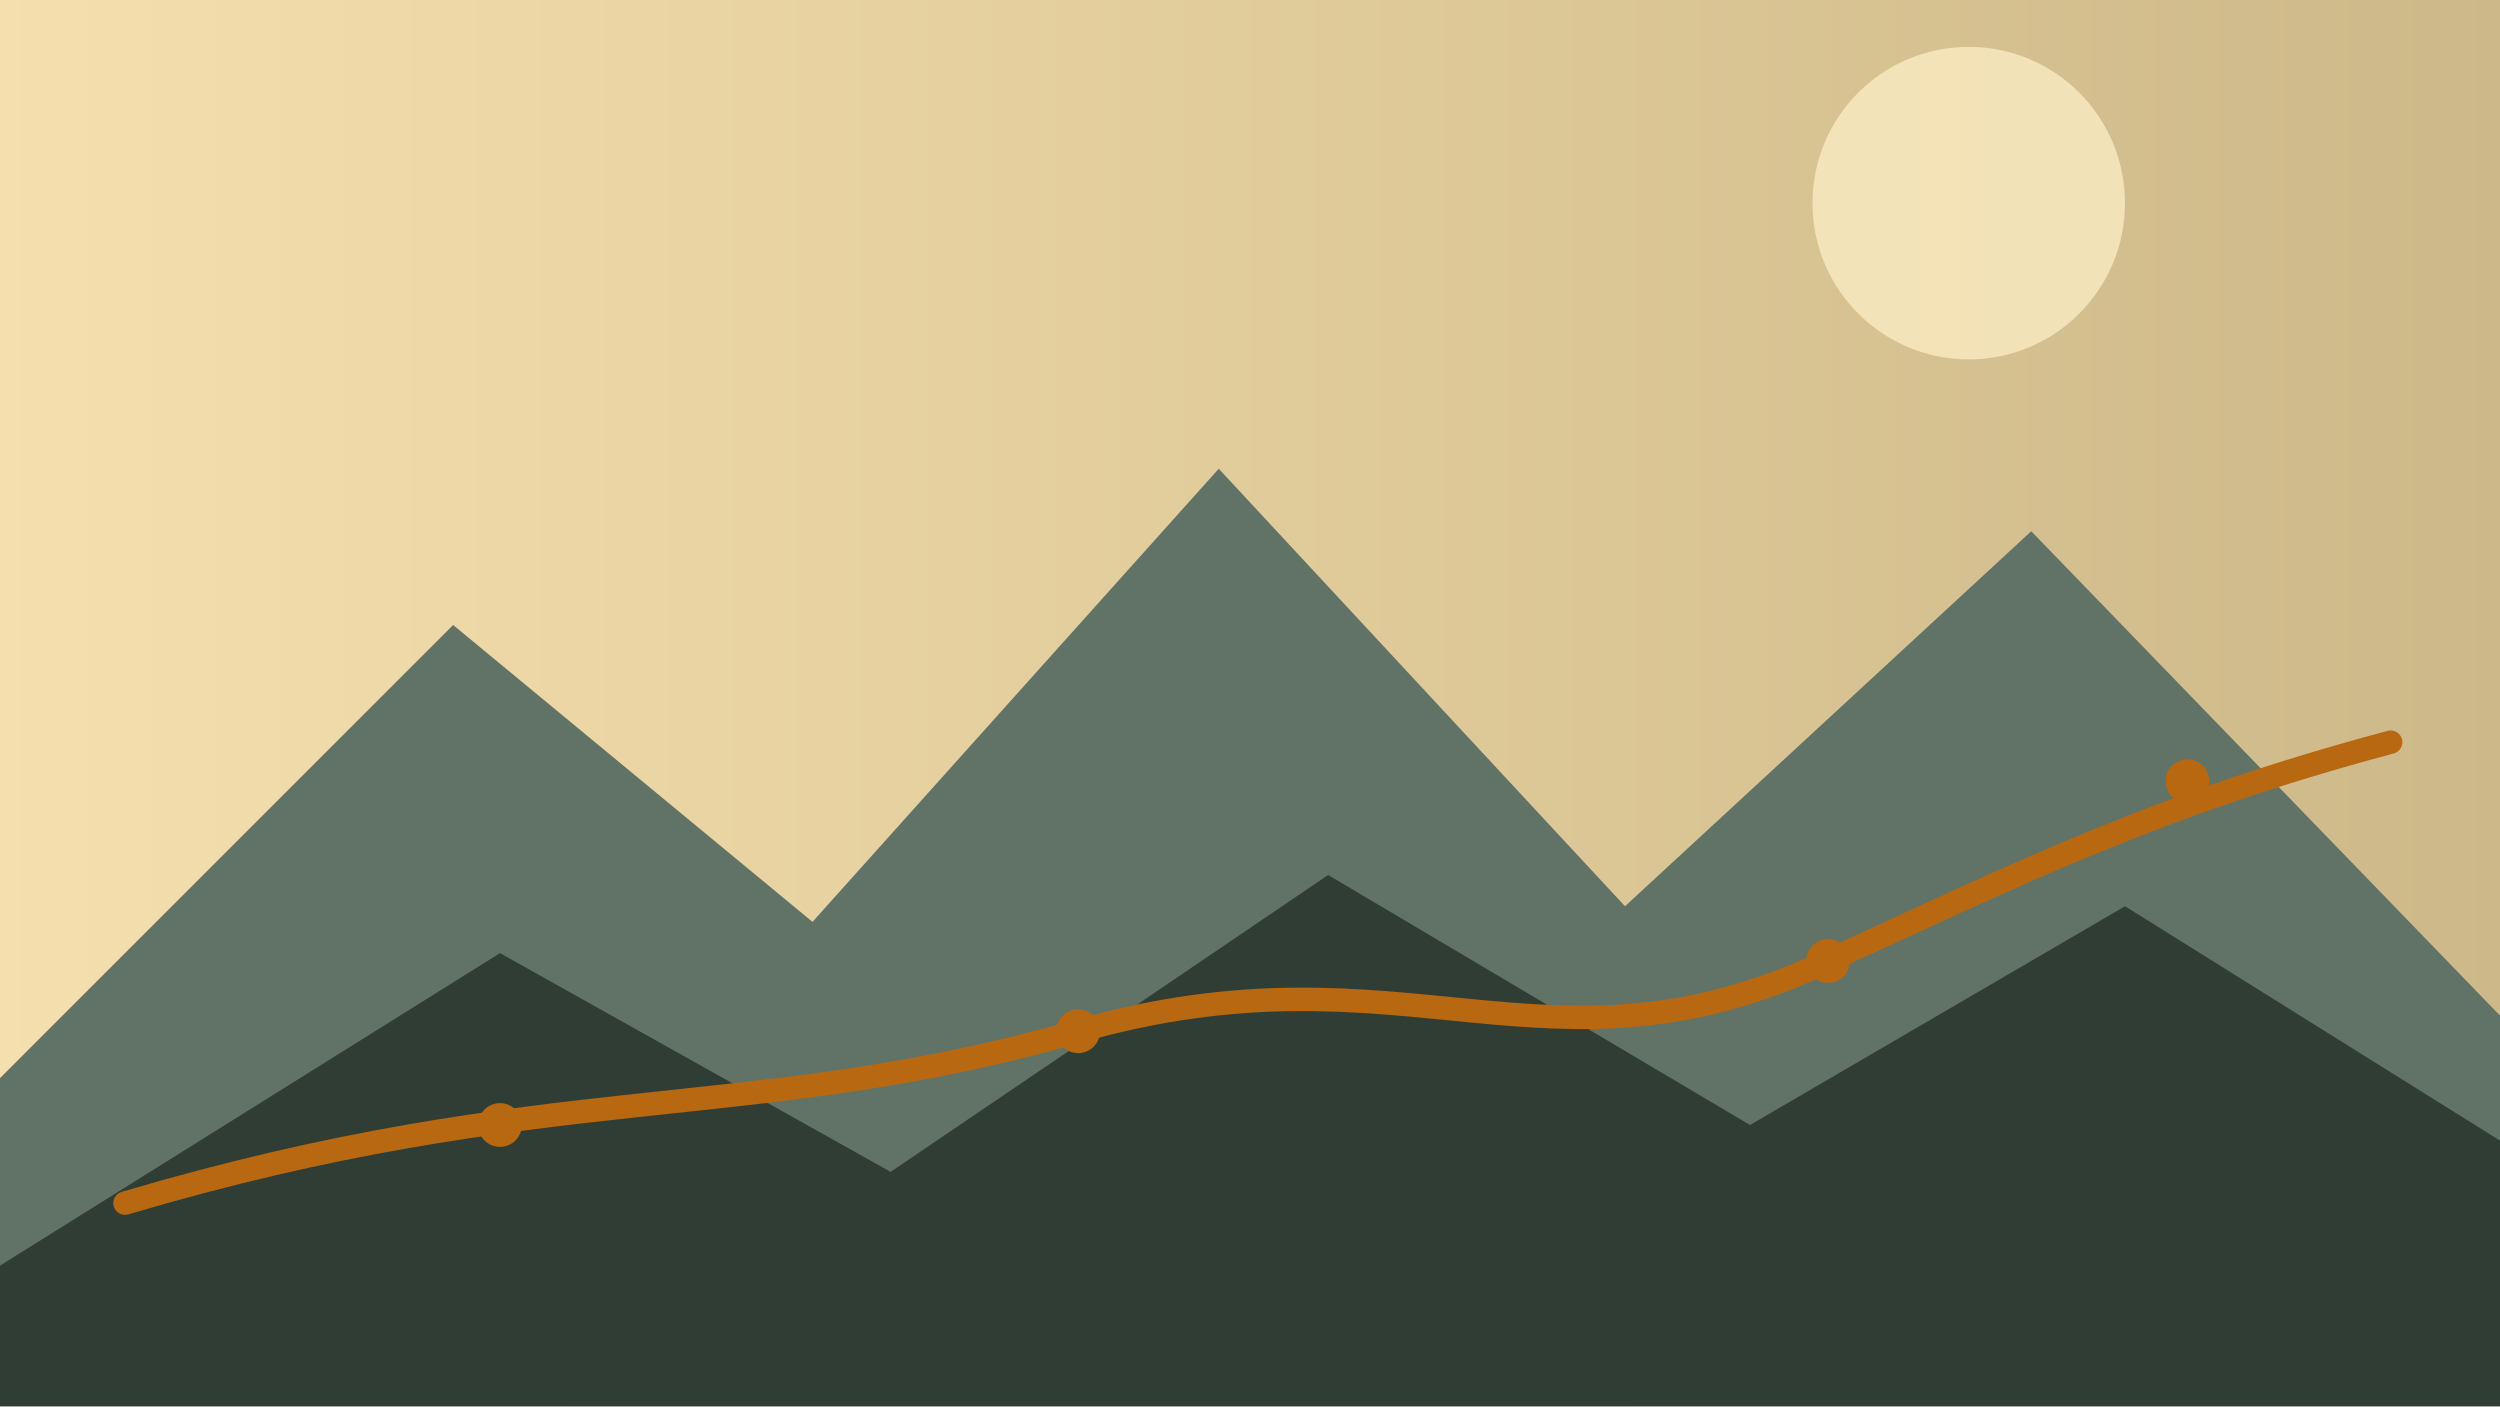
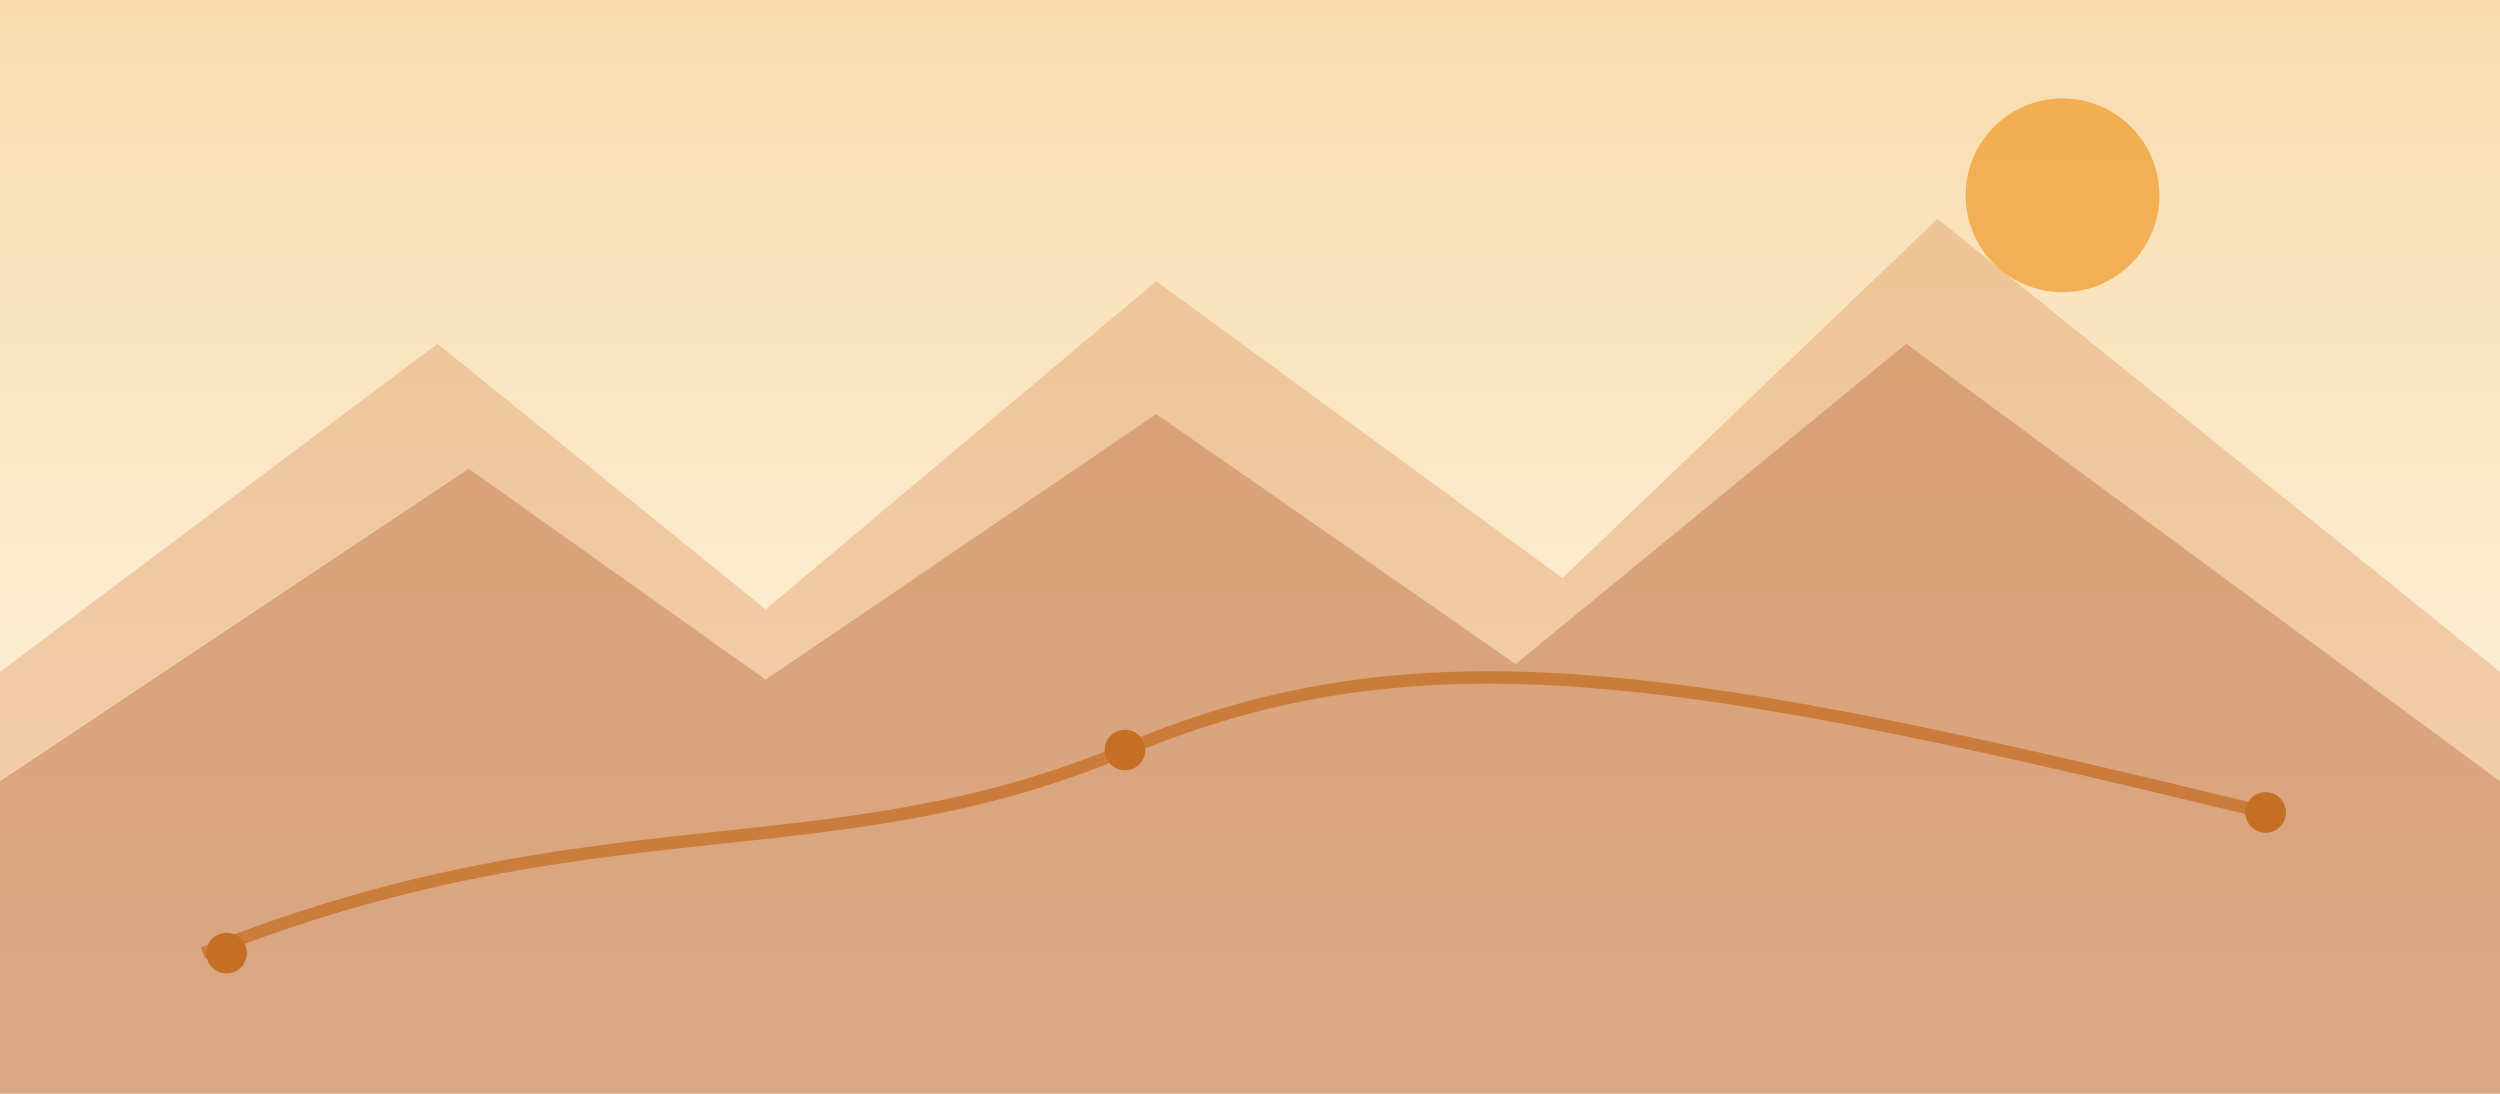
- <svg xmlns="http://www.w3.org/2000/svg" viewBox="0 0 1600 900">
+ <svg xmlns="http://www.w3.org/2000/svg" viewBox="0 0 1600 700">
  <defs>
-     <linearGradient id="g">
-       <stop stop-color="#f5dfae" />
-       <stop offset="1" stop-color="#cdb889" />
+     <linearGradient id="bg" x2="0" y2="1">
+       <stop stop-color="#f8dcae" />
+       <stop offset="1" stop-color="#fff7e8" />
    </linearGradient>
  </defs>
-   <rect width="1600" height="900" fill="url(#g)" />
-   <circle cx="1260" cy="130" r="100" fill="#fff1c8" opacity=".7" />
-   <path d="M0 690 290 400 520 590 780 300 1040 580 1300 340 1600 650V900H0z" fill="#617267" />
-   <path d="M0 810 320 610 570 750 850 560 1120 720 1360 580 1600 730V900H0z" fill="#303d34" />
-   <path d="M80 770C350 690 480 720 690 660c210-60 300 40 480-45 120-55 210-100 360-140" fill="none" stroke="#b96812" stroke-width="15" stroke-linecap="round" />
-   <g fill="#b96812">
-     <circle cx="320" cy="720" r="14" />
-     <circle cx="690" cy="660" r="14" />
-     <circle cx="1170" cy="615" r="14" />
-     <circle cx="1400" cy="500" r="14" />
-   </g>
+   <rect width="1600" height="700" fill="url(#bg)" />
+   <circle cx="1320" cy="125" r="62" fill="#f0a23a" opacity=".8" />
+   <path d="M0 430 280 220l210 170 250-210 260 190 240-230 360 290v270H0z" fill="#d98b52" opacity=".35" />
+   <path d="M0 500 300 300l190 135 250-170 230 160 250-205 380 280v200H0z" fill="#b96d43" opacity=".42" />
+   <path d="M130 610 C380 510 530 560 720 480 S1080 430 1450 520" fill="none" stroke="#c56f25" stroke-width="8" opacity=".75" />
+   <circle cx="145" cy="610" r="13" fill="#c56f25" />
+   <circle cx="720" cy="480" r="13" fill="#c56f25" />
+   <circle cx="1450" cy="520" r="13" fill="#c56f25" />
</svg>
